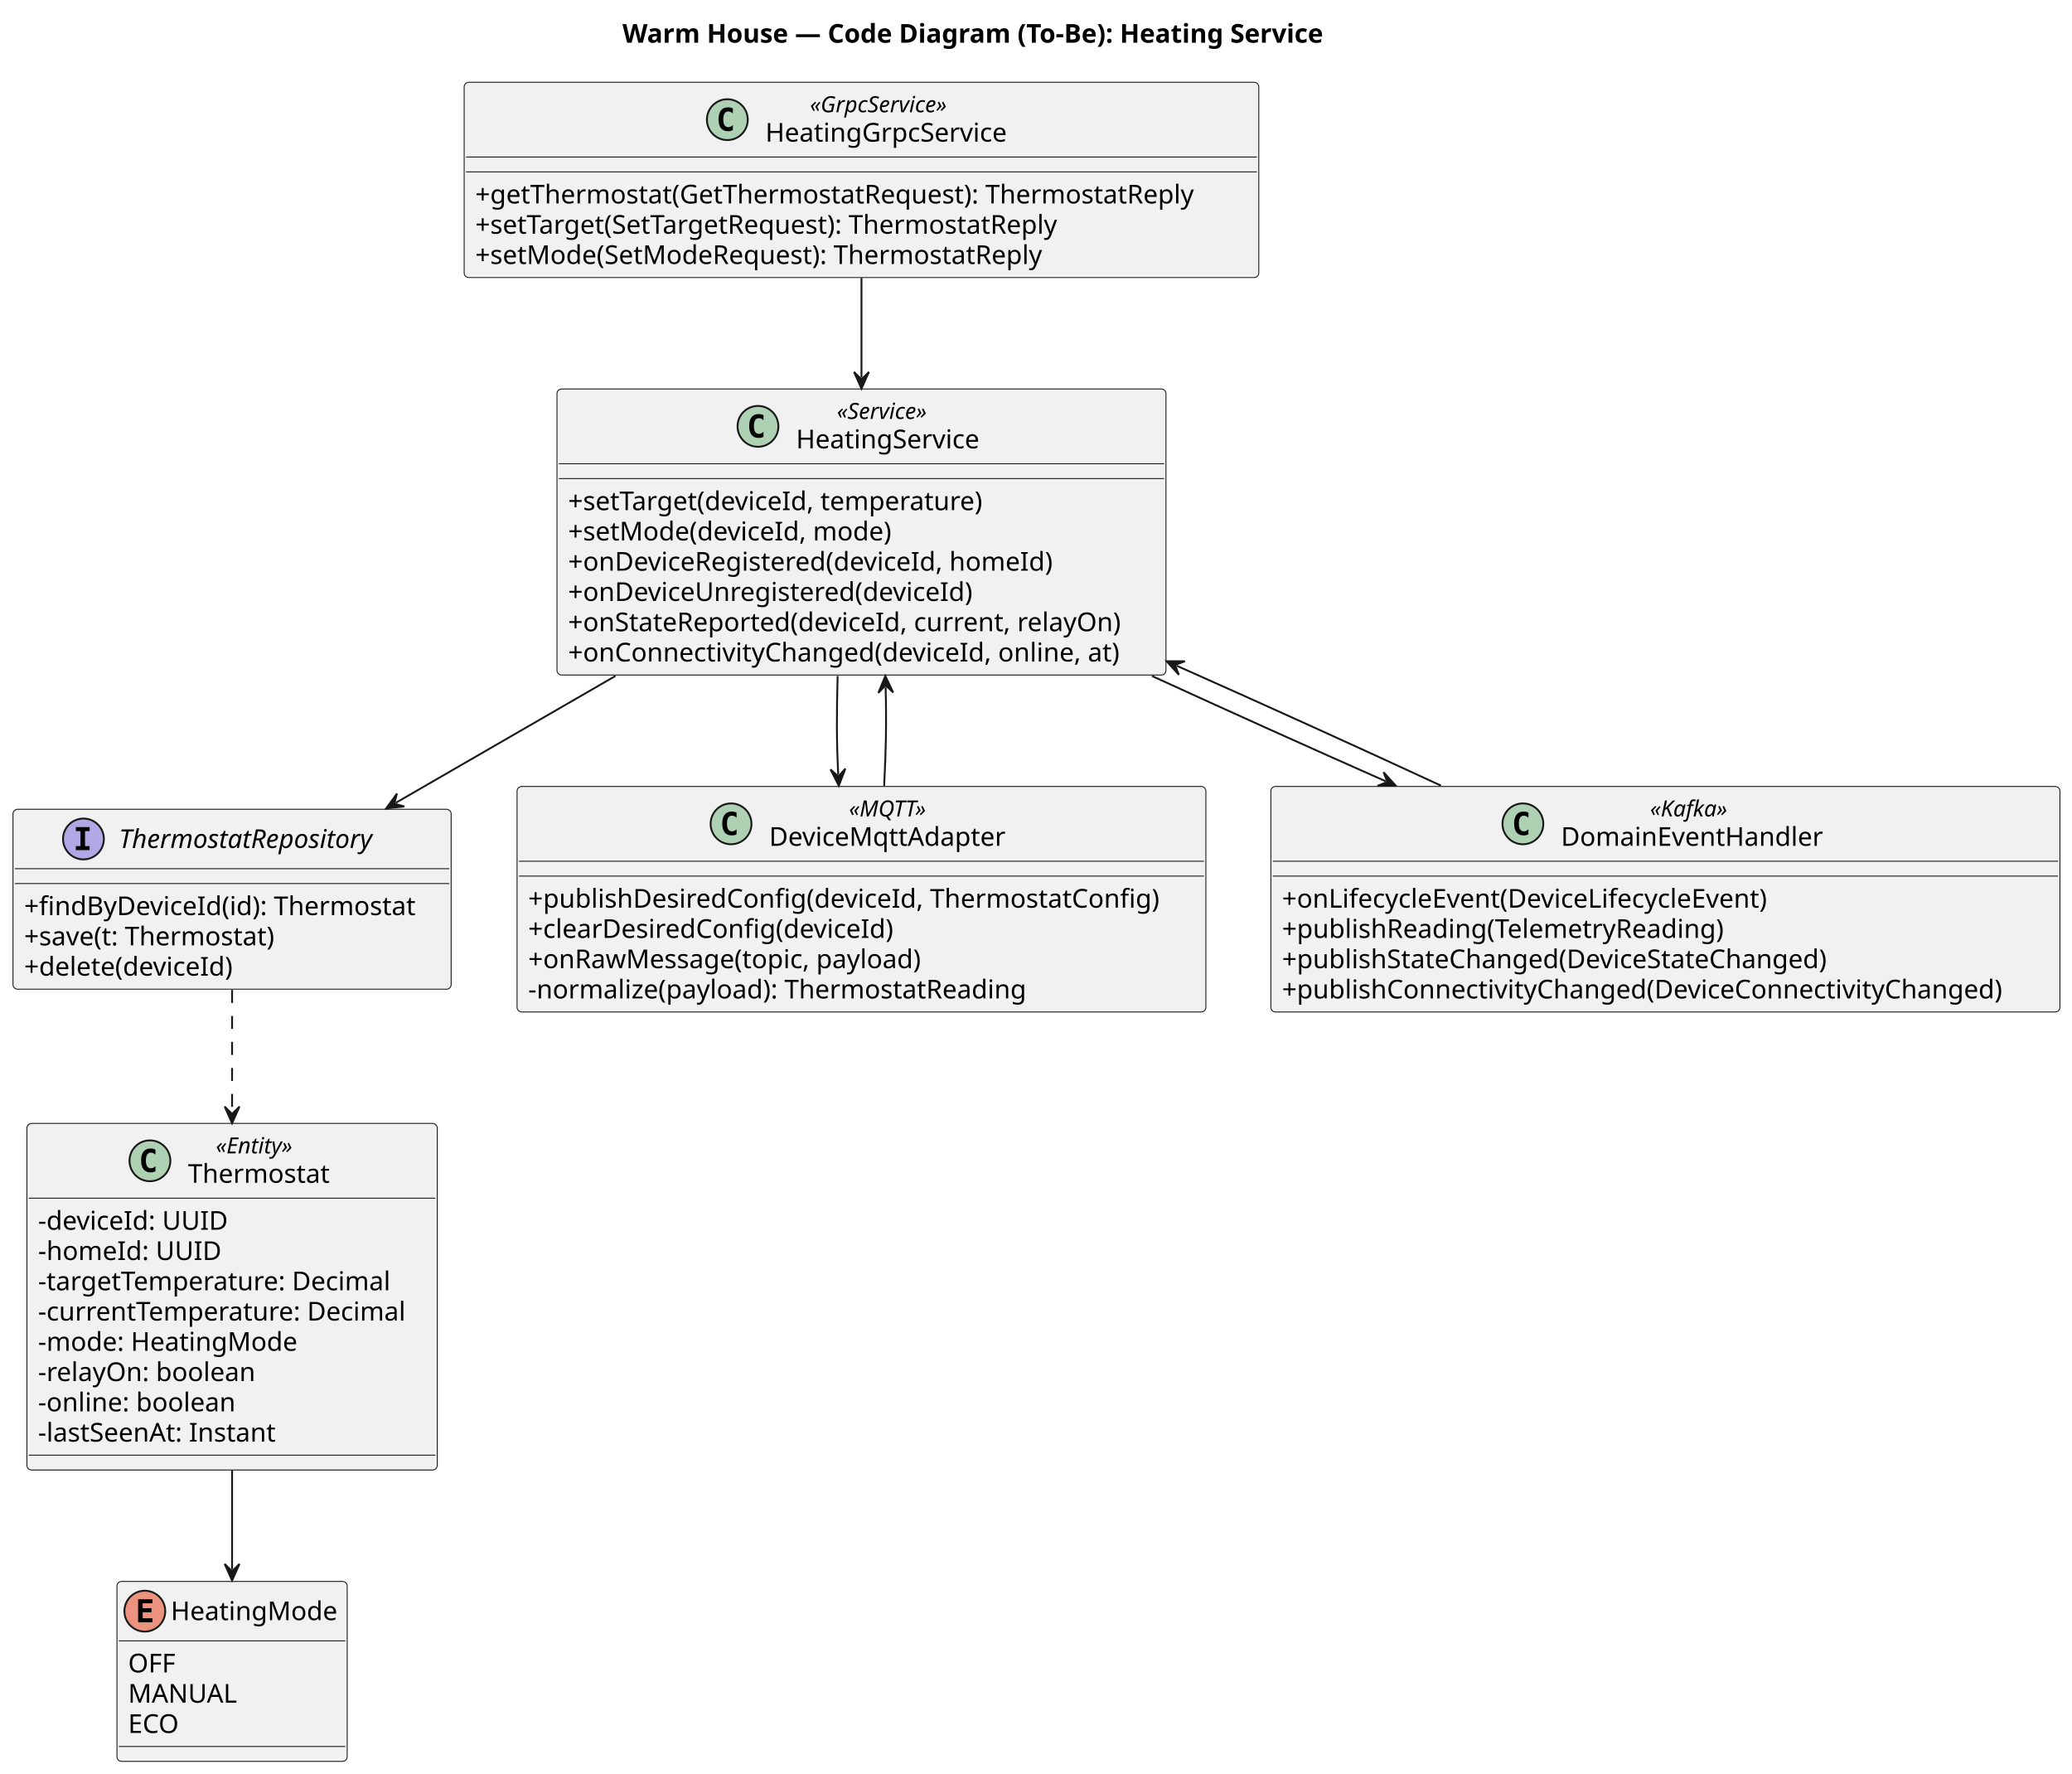
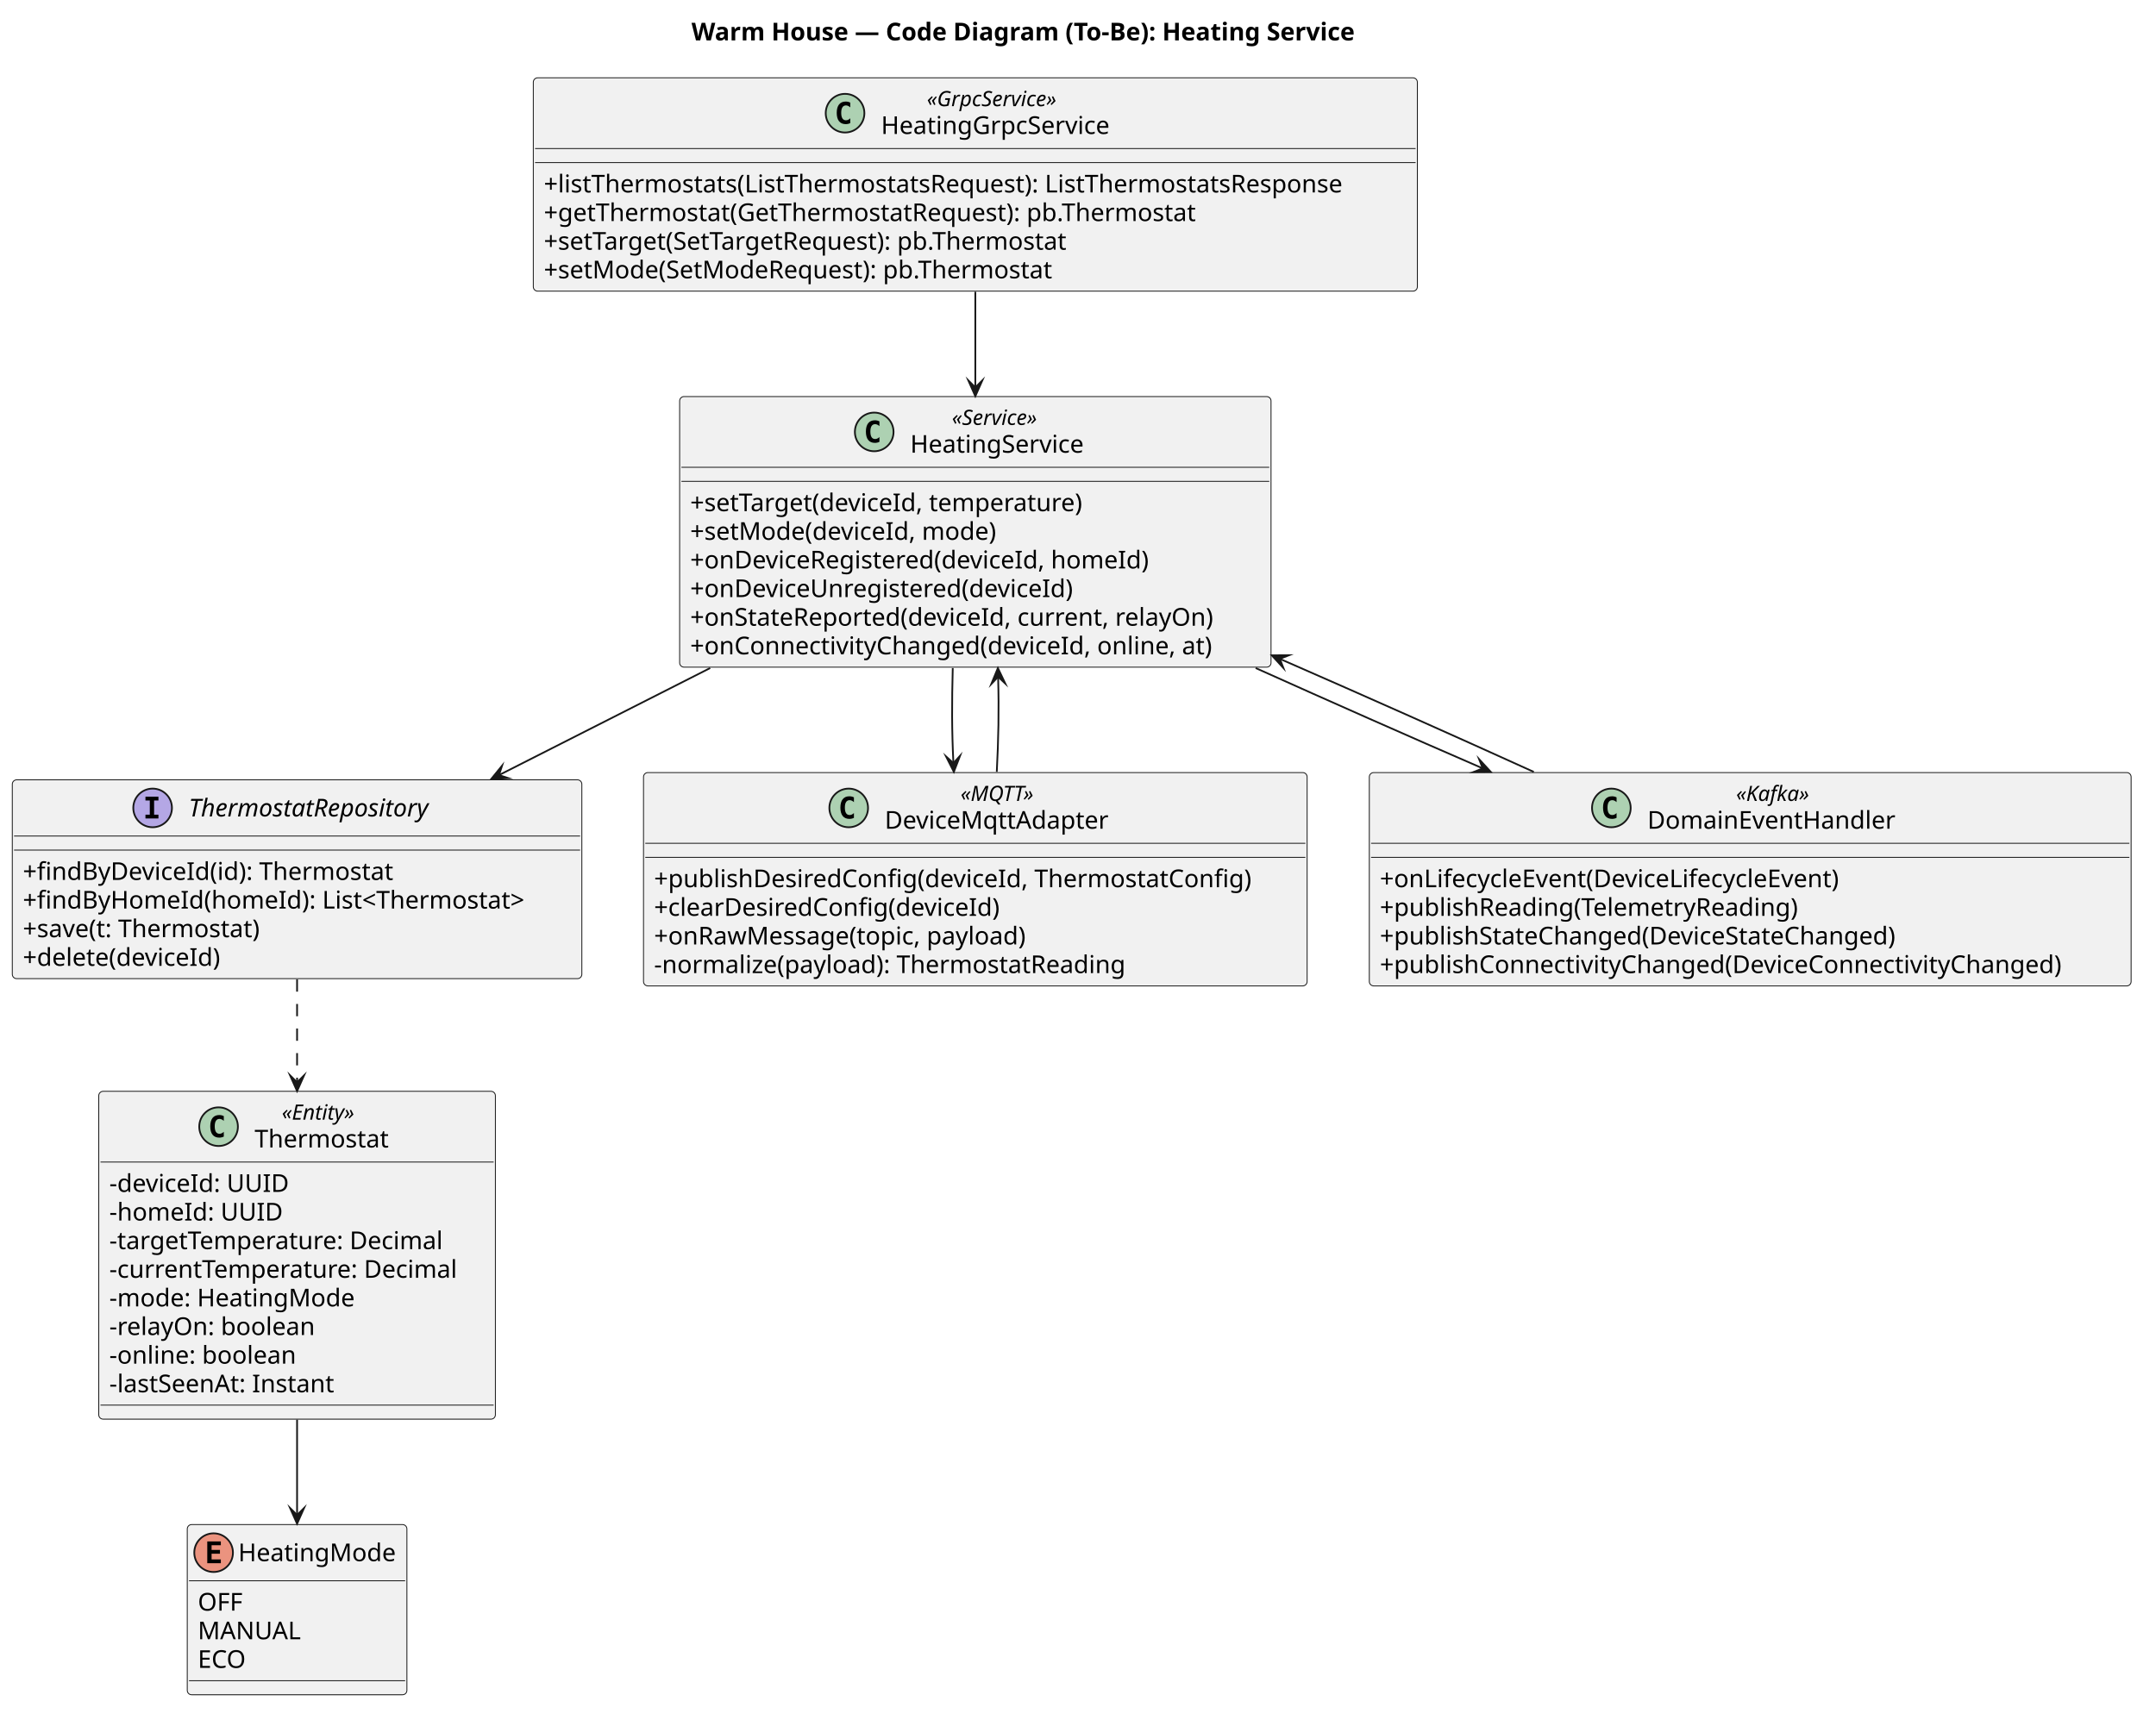
- <svg xmlns="http://www.w3.org/2000/svg" contentStyleType="text/css" height="955px" preserveAspectRatio="none" style="width:1116px;height:955px;background:#FFFFFF;" version="1.1" viewBox="0 0 1116 955" width="1116px" zoomAndPan="magnify">
+ <svg xmlns="http://www.w3.org/2000/svg" version="1.1" data-diagram-type="CLASS" style="width:1227px;height:979px;background:#FFFFFF;" width="1227px" height="979px" viewBox="0 0 1227 979" zoomAndPan="magnify" preserveAspectRatio="none" contentStyleType="text/css">
  <defs />
-   <g>
-     <text fill="#000000" font-family="sans-serif" font-size="14" font-weight="bold" lengthAdjust="spacing" textLength="432" x="335.25" y="22.995">Warm House — Code Diagram (To-Be): Heating Service</text>
-     <g id="elem_HeatingGrpcService">
-       <rect codeLine="7" fill="#F1F1F1" height="105.156" id="HeatingGrpcService" rx="2.5" ry="2.5" style="stroke:#181818;stroke-width:0.5;" width="428" x="250" y="44.297" />
-       <ellipse cx="391.75" cy="64.43" fill="#ADD1B2" rx="11" ry="11" style="stroke:#181818;stroke-width:1.0;" />
-       <path d="M394.719,70.07 Q394.141,70.367 393.5,70.508 Q392.859,70.664 392.156,70.664 Q389.656,70.664 388.328,69.023 Q387.016,67.367 387.016,64.242 Q387.016,61.117 388.328,59.461 Q389.656,57.805 392.156,57.805 Q392.859,57.805 393.5,57.961 Q394.156,58.117 394.719,58.414 L394.719,61.133 Q394.094,60.555 393.5,60.289 Q392.906,60.008 392.281,60.008 Q390.938,60.008 390.25,61.086 Q389.562,62.148 389.562,64.242 Q389.562,66.336 390.25,67.414 Q390.938,68.477 392.281,68.477 Q392.906,68.477 393.5,68.211 Q394.094,67.93 394.719,67.352 L394.719,70.07 Z " fill="#000000" />
-       <text fill="#000000" font-family="sans-serif" font-size="12" font-style="italic" lengthAdjust="spacing" textLength="88" x="436.25" y="60.435">«GrpcService»</text>
-       <text fill="#000000" font-family="sans-serif" font-size="14" lengthAdjust="spacing" textLength="136" x="412.25" y="76.261">HeatingGrpcService</text>
-       <line style="stroke:#181818;stroke-width:0.5;" x1="251" x2="677" y1="84.562" y2="84.562" />
-       <line style="stroke:#181818;stroke-width:0.5;" x1="251" x2="677" y1="92.562" y2="92.562" />
-       <text fill="#000000" font-family="sans-serif" font-size="14" lengthAdjust="spacing" textLength="416" x="256" y="109.558">+getThermostat(GetThermostatRequest): ThermostatReply</text>
-       <text fill="#000000" font-family="sans-serif" font-size="14" lengthAdjust="spacing" textLength="343" x="256" y="125.855">+setTarget(SetTargetRequest): ThermostatReply</text>
-       <text fill="#000000" font-family="sans-serif" font-size="14" lengthAdjust="spacing" textLength="331" x="256" y="142.151">+setMode(SetModeRequest): ThermostatReply</text>
+   <g font-family="sans-serif" lengthAdjust="spacing">
+     <g class="title" data-source-line="1">
+       <text x="393.547" y="22.995" fill="#000" font-size="14" textLength="433.747" font-weight="700">Warm House — Code Diagram (To-Be): Heating Service</text>
    </g>
-     <g id="elem_HeatingService">
-       <rect codeLine="13" fill="#F1F1F1" height="154.047" id="HeatingService" rx="2.5" ry="2.5" style="stroke:#181818;stroke-width:0.5;" width="328" x="300" y="209.457" />
-       <ellipse cx="408.25" cy="229.59" fill="#ADD1B2" rx="11" ry="11" style="stroke:#181818;stroke-width:1.0;" />
-       <path d="M411.219,235.23 Q410.641,235.527 410,235.668 Q409.359,235.824 408.656,235.824 Q406.156,235.824 404.828,234.183 Q403.516,232.527 403.516,229.402 Q403.516,226.277 404.828,224.621 Q406.156,222.965 408.656,222.965 Q409.359,222.965 410,223.121 Q410.656,223.277 411.219,223.574 L411.219,226.293 Q410.594,225.715 410,225.449 Q409.406,225.168 408.781,225.168 Q407.438,225.168 406.75,226.246 Q406.062,227.308 406.062,229.402 Q406.062,231.496 406.75,232.574 Q407.438,233.637 408.781,233.637 Q409.406,233.637 410,233.371 Q410.594,233.09 411.219,232.512 L411.219,235.23 Z " fill="#000000" />
-       <text fill="#000000" font-family="sans-serif" font-size="12" font-style="italic" lengthAdjust="spacing" textLength="59" x="450.75" y="225.595">«Service»</text>
-       <text fill="#000000" font-family="sans-serif" font-size="14" lengthAdjust="spacing" textLength="103" x="428.75" y="241.421">HeatingService</text>
-       <line style="stroke:#181818;stroke-width:0.5;" x1="301" x2="627" y1="249.722" y2="249.722" />
-       <line style="stroke:#181818;stroke-width:0.5;" x1="301" x2="627" y1="257.723" y2="257.723" />
-       <text fill="#000000" font-family="sans-serif" font-size="14" lengthAdjust="spacing" textLength="240" x="306" y="274.718">+setTarget(deviceId, temperature)</text>
-       <text fill="#000000" font-family="sans-serif" font-size="14" lengthAdjust="spacing" textLength="188" x="306" y="291.014">+setMode(deviceId, mode)</text>
-       <text fill="#000000" font-family="sans-serif" font-size="14" lengthAdjust="spacing" textLength="280" x="306" y="307.311">+onDeviceRegistered(deviceId, homeId)</text>
-       <text fill="#000000" font-family="sans-serif" font-size="14" lengthAdjust="spacing" textLength="234" x="306" y="323.608">+onDeviceUnregistered(deviceId)</text>
-       <text fill="#000000" font-family="sans-serif" font-size="14" lengthAdjust="spacing" textLength="316" x="306" y="339.905">+onStateReported(deviceId, current, relayOn)</text>
-       <text fill="#000000" font-family="sans-serif" font-size="14" lengthAdjust="spacing" textLength="315" x="306" y="356.202">+onConnectivityChanged(deviceId, online, at)</text>
+     <g class="entity" data-qualified-name="HeatingGrpcService" id="ent0001" data-source-line="7">
+       <rect x="303.51" y="44.297" width="503.121" height="121.453" fill="#F1F1F1" style="stroke:#181818;stroke-width:0.5;" rx="2.5" ry="2.5" />
+       <ellipse cx="480.927" cy="64.43" rx="11" ry="11" fill="#ADD1B2" style="stroke:#181818;stroke-width:1;" />
+       <path d="M483.895,70.07 Q483.317,70.367 482.677,70.508 Q482.036,70.664 481.333,70.664 Q478.833,70.664 477.505,69.023 Q476.192,67.367 476.192,64.242 Q476.192,61.117 477.505,59.461 Q478.833,57.805 481.333,57.805 Q482.036,57.805 482.677,57.961 Q483.333,58.117 483.895,58.414 L483.895,61.133 Q483.27,60.555 482.677,60.289 Q482.083,60.008 481.458,60.008 Q480.114,60.008 479.427,61.086 Q478.739,62.148 478.739,64.242 Q478.739,66.336 479.427,67.414 Q480.114,68.477 481.458,68.477 Q482.083,68.477 482.677,68.211 Q483.27,67.93 483.895,67.352 L483.895,70.07 Z " fill="#000" />
+       <text x="527.516" y="60.436" fill="#000" font-size="12" textLength="87.609" font-style="italic">«GrpcService»</text>
+       <text x="501.427" y="76.261" fill="#000" font-size="14" textLength="139.788">HeatingGrpcService</text>
+       <line x1="304.51" y1="84.563" x2="805.631" y2="84.563" style="stroke:#181818;stroke-width:0.5;" />
+       <line x1="304.51" y1="92.563" x2="805.631" y2="92.563" style="stroke:#181818;stroke-width:0.5;" />
+       <text x="309.51" y="109.558" fill="#000" font-size="14" textLength="491.121">+listThermostats(ListThermostatsRequest): ListThermostatsResponse</text>
+       <text x="309.51" y="125.854" fill="#000" font-size="14" textLength="402.028">+getThermostat(GetThermostatRequest): pb.Thermostat</text>
+       <text x="309.51" y="142.151" fill="#000" font-size="14" textLength="328.528">+setTarget(SetTargetRequest): pb.Thermostat</text>
+       <text x="309.51" y="158.448" fill="#000" font-size="14" textLength="313.065">+setMode(SetModeRequest): pb.Thermostat</text>
    </g>
-     <g id="elem_Thermostat">
-       <rect codeLine="22" fill="#F1F1F1" height="186.641" id="Thermostat" rx="2.5" ry="2.5" style="stroke:#181818;stroke-width:0.5;" width="221" x="14.5" y="604.957" />
-       <ellipse cx="80.75" cy="625.09" fill="#ADD1B2" rx="11" ry="11" style="stroke:#181818;stroke-width:1.0;" />
-       <path d="M83.719,630.73 Q83.141,631.027 82.5,631.168 Q81.859,631.324 81.156,631.324 Q78.656,631.324 77.328,629.683 Q76.016,628.027 76.016,624.902 Q76.016,621.777 77.328,620.121 Q78.656,618.465 81.156,618.465 Q81.859,618.465 82.5,618.621 Q83.156,618.777 83.719,619.074 L83.719,621.793 Q83.094,621.215 82.5,620.949 Q81.906,620.668 81.281,620.668 Q79.938,620.668 79.25,621.746 Q78.562,622.808 78.562,624.902 Q78.562,626.996 79.25,628.074 Q79.938,629.137 81.281,629.137 Q81.906,629.137 82.5,628.871 Q83.094,628.59 83.719,628.012 L83.719,630.73 Z " fill="#000000" />
-       <text fill="#000000" font-family="sans-serif" font-size="12" font-style="italic" lengthAdjust="spacing" textLength="50" x="116.25" y="621.096">«Entity»</text>
-       <text fill="#000000" font-family="sans-serif" font-size="14" lengthAdjust="spacing" textLength="80" x="101.25" y="636.921">Thermostat</text>
-       <line style="stroke:#181818;stroke-width:0.5;" x1="15.5" x2="234.5" y1="645.222" y2="645.222" />
-       <text fill="#000000" font-family="sans-serif" font-size="14" lengthAdjust="spacing" textLength="105" x="20.5" y="662.218">-deviceId: UUID</text>
-       <text fill="#000000" font-family="sans-serif" font-size="14" lengthAdjust="spacing" textLength="100" x="20.5" y="678.514">-homeId: UUID</text>
-       <text fill="#000000" font-family="sans-serif" font-size="14" lengthAdjust="spacing" textLength="200" x="20.5" y="694.811">-targetTemperature: Decimal</text>
-       <text fill="#000000" font-family="sans-serif" font-size="14" lengthAdjust="spacing" textLength="209" x="20.5" y="711.108">-currentTemperature: Decimal</text>
-       <text fill="#000000" font-family="sans-serif" font-size="14" lengthAdjust="spacing" textLength="146" x="20.5" y="727.405">-mode: HeatingMode</text>
-       <text fill="#000000" font-family="sans-serif" font-size="14" lengthAdjust="spacing" textLength="122" x="20.5" y="743.702">-relayOn: boolean</text>
-       <text fill="#000000" font-family="sans-serif" font-size="14" lengthAdjust="spacing" textLength="112" x="20.5" y="759.999">-online: boolean</text>
-       <text fill="#000000" font-family="sans-serif" font-size="14" lengthAdjust="spacing" textLength="135" x="20.5" y="776.296">-lastSeenAt: Instant</text>
-       <line style="stroke:#181818;stroke-width:0.5;" x1="15.5" x2="234.5" y1="783.597" y2="783.597" />
+     <g class="entity" data-qualified-name="HeatingService" id="ent0002" data-source-line="14">
+       <rect x="386.79" y="225.747" width="336.563" height="154.047" fill="#F1F1F1" style="stroke:#181818;stroke-width:0.5;" rx="2.5" ry="2.5" />
+       <ellipse cx="497.522" cy="245.88" rx="11" ry="11" fill="#ADD1B2" style="stroke:#181818;stroke-width:1;" />
+       <path d="M500.491,251.52 Q499.913,251.817 499.272,251.958 Q498.631,252.114 497.928,252.114 Q495.428,252.114 494.1,250.473 Q492.788,248.817 492.788,245.692 Q492.788,242.567 494.1,240.911 Q495.428,239.255 497.928,239.255 Q498.631,239.255 499.272,239.411 Q499.928,239.567 500.491,239.864 L500.491,242.583 Q499.866,242.005 499.272,241.739 Q498.678,241.458 498.053,241.458 Q496.709,241.458 496.022,242.536 Q495.334,243.598 495.334,245.692 Q495.334,247.786 496.022,248.864 Q496.709,249.927 498.053,249.927 Q498.678,249.927 499.272,249.661 Q499.866,249.38 500.491,248.802 L500.491,251.52 Z " fill="#000" />
+       <text x="541.741" y="241.886" fill="#000" font-size="12" textLength="59.162" font-style="italic">«Service»</text>
+       <text x="518.022" y="257.711" fill="#000" font-size="14" textLength="106.6">HeatingService</text>
+       <line x1="387.79" y1="266.013" x2="722.353" y2="266.013" style="stroke:#181818;stroke-width:0.5;" />
+       <line x1="387.79" y1="274.013" x2="722.353" y2="274.013" style="stroke:#181818;stroke-width:0.5;" />
+       <text x="392.79" y="291.008" fill="#000" font-size="14" textLength="246.135">+setTarget(deviceId, temperature)</text>
+       <text x="392.79" y="307.304" fill="#000" font-size="14" textLength="189.8">+setMode(deviceId, mode)</text>
+       <text x="392.79" y="323.601" fill="#000" font-size="14" textLength="284.348">+onDeviceRegistered(deviceId, homeId)</text>
+       <text x="392.79" y="339.898" fill="#000" font-size="14" textLength="237.891">+onDeviceUnregistered(deviceId)</text>
+       <text x="392.79" y="356.195" fill="#000" font-size="14" textLength="324.563">+onStateReported(deviceId, current, relayOn)</text>
+       <text x="392.79" y="372.492" fill="#000" font-size="14" textLength="323.88">+onConnectivityChanged(deviceId, online, at)</text>
    </g>
-     <g id="elem_HeatingMode">
-       <rect codeLine="33" fill="#F1F1F1" height="96.891" id="HeatingMode" rx="2.5" ry="2.5" style="stroke:#181818;stroke-width:0.5;" width="124" x="63" y="851.597" />
-       <ellipse cx="78" cy="867.597" fill="#EB937F" rx="11" ry="11" style="stroke:#181818;stroke-width:1.0;" />
-       <path d="M82.109,873.597 L74.391,873.597 L74.391,861.206 L82.109,861.206 L82.109,863.362 L76.844,863.362 L76.844,866.034 L81.609,866.034 L81.609,868.191 L76.844,868.191 L76.844,871.441 L82.109,871.441 L82.109,873.597 Z " fill="#000000" />
-       <text fill="#000000" font-family="sans-serif" font-size="14" lengthAdjust="spacing" textLength="92" x="92" y="872.444">HeatingMode</text>
-       <line style="stroke:#181818;stroke-width:0.5;" x1="64" x2="186" y1="883.597" y2="883.597" />
-       <text fill="#000000" font-family="sans-serif" font-size="14" lengthAdjust="spacing" textLength="27" x="69" y="900.592">OFF</text>
-       <text fill="#000000" font-family="sans-serif" font-size="14" lengthAdjust="spacing" textLength="57" x="69" y="916.889">MANUAL</text>
-       <text fill="#000000" font-family="sans-serif" font-size="14" lengthAdjust="spacing" textLength="30" x="69" y="933.186">ECO</text>
-       <line style="stroke:#181818;stroke-width:0.5;" x1="64" x2="186" y1="940.487" y2="940.487" />
+     <g class="entity" data-qualified-name="Thermostat" id="ent0003" data-source-line="23">
+       <rect x="56.2" y="621.247" width="225.732" height="186.641" fill="#F1F1F1" style="stroke:#181818;stroke-width:0.5;" rx="2.5" ry="2.5" />
+       <ellipse cx="124.392" cy="641.38" rx="11" ry="11" fill="#ADD1B2" style="stroke:#181818;stroke-width:1;" />
+       <path d="M127.361,647.02 Q126.783,647.317 126.142,647.458 Q125.501,647.614 124.798,647.614 Q122.298,647.614 120.97,645.973 Q119.658,644.317 119.658,641.192 Q119.658,638.067 120.97,636.411 Q122.298,634.755 124.798,634.755 Q125.501,634.755 126.142,634.911 Q126.798,635.067 127.361,635.364 L127.361,638.083 Q126.736,637.505 126.142,637.239 Q125.548,636.958 124.923,636.958 Q123.579,636.958 122.892,638.036 Q122.204,639.098 122.204,641.192 Q122.204,643.286 122.892,644.364 Q123.579,645.427 124.923,645.427 Q125.548,645.427 126.142,645.161 Q126.736,644.88 127.361,644.302 L127.361,647.02 Z " fill="#000" />
+       <text x="160.393" y="637.386" fill="#000" font-size="12" textLength="49.846" font-style="italic">«Entity»</text>
+       <text x="144.892" y="653.211" fill="#000" font-size="14" textLength="80.849">Thermostat</text>
+       <line x1="57.2" y1="661.513" x2="280.932" y2="661.513" style="stroke:#181818;stroke-width:0.5;" />
+       <text x="62.2" y="678.508" fill="#000" font-size="14" textLength="108.623">-deviceId: UUID</text>
+       <text x="62.2" y="694.804" fill="#000" font-size="14" textLength="102.327">-homeId: UUID</text>
+       <text x="62.2" y="711.101" fill="#000" font-size="14" textLength="205.488">-targetTemperature: Decimal</text>
+       <text x="62.2" y="727.398" fill="#000" font-size="14" textLength="213.732">-currentTemperature: Decimal</text>
+       <text x="62.2" y="743.695" fill="#000" font-size="14" textLength="146.925">-mode: HeatingMode</text>
+       <text x="62.2" y="759.992" fill="#000" font-size="14" textLength="125.207">-relayOn: boolean</text>
+       <text x="62.2" y="776.289" fill="#000" font-size="14" textLength="112.896">-online: boolean</text>
+       <text x="62.2" y="792.586" fill="#000" font-size="14" textLength="138.25">-lastSeenAt: Instant</text>
+       <line x1="57.2" y1="799.888" x2="280.932" y2="799.888" style="stroke:#181818;stroke-width:0.5;" />
    </g>
-     <g id="elem_ThermostatRepository">
-       <rect codeLine="39" fill="#F1F1F1" height="96.891" id="ThermostatRepository" rx="2.5" ry="2.5" style="stroke:#181818;stroke-width:0.5;" width="236" x="7" y="435.787" />
-       <ellipse cx="44.95" cy="451.787" fill="#B4A7E5" rx="11" ry="11" style="stroke:#181818;stroke-width:1.0;" />
-       <path d="M40.872,447.553 L40.872,445.396 L48.263,445.396 L48.263,447.553 L45.794,447.553 L45.794,455.631 L48.263,455.631 L48.263,457.787 L40.872,457.787 L40.872,455.631 L43.341,455.631 L43.341,447.553 L40.872,447.553 Z " fill="#000000" />
-       <text fill="#000000" font-family="sans-serif" font-size="14" font-style="italic" lengthAdjust="spacing" textLength="153" x="64.05" y="456.634">ThermostatRepository</text>
-       <line style="stroke:#181818;stroke-width:0.5;" x1="8" x2="242" y1="467.787" y2="467.787" />
-       <line style="stroke:#181818;stroke-width:0.5;" x1="8" x2="242" y1="475.787" y2="475.787" />
-       <text fill="#000000" font-family="sans-serif" font-size="14" lengthAdjust="spacing" textLength="224" x="13" y="492.782">+findByDeviceId(id): Thermostat</text>
-       <text fill="#000000" font-family="sans-serif" font-size="14" lengthAdjust="spacing" textLength="148" x="13" y="509.079">+save(t: Thermostat)</text>
-       <text fill="#000000" font-family="sans-serif" font-size="14" lengthAdjust="spacing" textLength="123" x="13" y="525.376">+delete(deviceId)</text>
+     <g class="entity" data-qualified-name="HeatingMode" id="ent0004" data-source-line="34">
+       <rect x="106.57" y="867.887" width="125.003" height="96.891" fill="#F1F1F1" style="stroke:#181818;stroke-width:0.5;" rx="2.5" ry="2.5" />
+       <ellipse cx="121.57" cy="883.887" rx="11" ry="11" fill="#EB937F" style="stroke:#181818;stroke-width:1;" />
+       <path d="M125.679,889.887 L117.961,889.887 L117.961,877.496 L125.679,877.496 L125.679,879.653 L120.414,879.653 L120.414,882.324 L125.179,882.324 L125.179,884.481 L120.414,884.481 L120.414,887.731 L125.679,887.731 L125.679,889.887 Z " fill="#000" />
+       <text x="135.57" y="888.734" fill="#000" font-size="14" textLength="93.003">HeatingMode</text>
+       <line x1="107.57" y1="899.887" x2="230.573" y2="899.887" style="stroke:#181818;stroke-width:0.5;" />
+       <text x="112.57" y="916.882" fill="#000" font-size="14" textLength="27.125">OFF</text>
+       <text x="112.57" y="933.179" fill="#000" font-size="14" textLength="59.753">MANUAL</text>
+       <text x="112.57" y="949.476" fill="#000" font-size="14" textLength="29.641">ECO</text>
+       <line x1="107.57" y1="956.778" x2="230.573" y2="956.778" style="stroke:#181818;stroke-width:0.5;" />
    </g>
-     <g id="elem_DeviceMqttAdapter">
-       <rect codeLine="45" fill="#F1F1F1" height="121.453" id="DeviceMqttAdapter" rx="2.5" ry="2.5" style="stroke:#181818;stroke-width:0.5;" width="371" x="278.5" y="423.507" />
-       <ellipse cx="393.75" cy="443.64" fill="#ADD1B2" rx="11" ry="11" style="stroke:#181818;stroke-width:1.0;" />
-       <path d="M396.719,449.28 Q396.141,449.577 395.5,449.718 Q394.859,449.874 394.156,449.874 Q391.656,449.874 390.328,448.233 Q389.016,446.577 389.016,443.452 Q389.016,440.327 390.328,438.671 Q391.656,437.015 394.156,437.015 Q394.859,437.015 395.5,437.171 Q396.156,437.327 396.719,437.624 L396.719,440.343 Q396.094,439.765 395.5,439.499 Q394.906,439.218 394.281,439.218 Q392.938,439.218 392.25,440.296 Q391.562,441.358 391.562,443.452 Q391.562,445.546 392.25,446.624 Q392.938,447.687 394.281,447.687 Q394.906,447.687 395.5,447.421 Q396.094,447.14 396.719,446.562 L396.719,449.28 Z " fill="#000000" />
-       <text fill="#000000" font-family="sans-serif" font-size="12" font-style="italic" lengthAdjust="spacing" textLength="46" x="457.25" y="439.646">«MQTT»</text>
-       <text fill="#000000" font-family="sans-serif" font-size="14" lengthAdjust="spacing" textLength="132" x="414.25" y="455.471">DeviceMqttAdapter</text>
-       <line style="stroke:#181818;stroke-width:0.5;" x1="279.5" x2="648.5" y1="463.772" y2="463.772" />
-       <line style="stroke:#181818;stroke-width:0.5;" x1="279.5" x2="648.5" y1="471.772" y2="471.772" />
-       <text fill="#000000" font-family="sans-serif" font-size="14" lengthAdjust="spacing" textLength="359" x="284.5" y="488.768">+publishDesiredConfig(deviceId, ThermostatConfig)</text>
-       <text fill="#000000" font-family="sans-serif" font-size="14" lengthAdjust="spacing" textLength="210" x="284.5" y="505.065">+clearDesiredConfig(deviceId)</text>
-       <text fill="#000000" font-family="sans-serif" font-size="14" lengthAdjust="spacing" textLength="227" x="284.5" y="521.361">+onRawMessage(topic, payload)</text>
-       <text fill="#000000" font-family="sans-serif" font-size="14" lengthAdjust="spacing" textLength="281" x="284.5" y="537.658">-normalize(payload): ThermostatReading</text>
+     <g class="entity" data-qualified-name="ThermostatRepository" id="ent0005" data-source-line="40">
+       <rect x="7" y="443.927" width="324.136" height="113.188" fill="#F1F1F1" style="stroke:#181818;stroke-width:0.5;" rx="2.5" ry="2.5" />
+       <ellipse cx="86.857" cy="459.927" rx="11" ry="11" fill="#B4A7E5" style="stroke:#181818;stroke-width:1;" />
+       <path d="M82.779,455.693 L82.779,453.536 L90.17,453.536 L90.17,455.693 L87.701,455.693 L87.701,463.771 L90.17,463.771 L90.17,465.927 L82.779,465.927 L82.779,463.771 L85.248,463.771 L85.248,455.693 L82.779,455.693 Z " fill="#000" />
+       <text x="107.357" y="464.774" fill="#000" font-size="14" textLength="155.921" font-style="italic">ThermostatRepository</text>
+       <line x1="8" y1="475.927" x2="330.136" y2="475.927" style="stroke:#181818;stroke-width:0.5;" />
+       <line x1="8" y1="483.927" x2="330.136" y2="483.927" style="stroke:#181818;stroke-width:0.5;" />
+       <text x="13" y="500.922" fill="#000" font-size="14" textLength="230.809">+findByDeviceId(id): Thermostat</text>
+       <text x="13" y="517.219" fill="#000" font-size="14" textLength="312.136">+findByHomeId(homeId): List&lt;Thermostat&gt;</text>
+       <text x="13" y="533.516" fill="#000" font-size="14" textLength="150.931">+save(t: Thermostat)</text>
+       <text x="13" y="549.813" fill="#000" font-size="14" textLength="125.761">+delete(deviceId)</text>
    </g>
-     <g id="elem_DomainEventHandler">
-       <rect codeLine="52" fill="#F1F1F1" height="121.453" id="DomainEventHandler" rx="2.5" ry="2.5" style="stroke:#181818;stroke-width:0.5;" width="425" x="684.5" y="423.507" />
-       <ellipse cx="820.25" cy="443.64" fill="#ADD1B2" rx="11" ry="11" style="stroke:#181818;stroke-width:1.0;" />
-       <path d="M823.219,449.28 Q822.641,449.577 822,449.718 Q821.359,449.874 820.656,449.874 Q818.156,449.874 816.828,448.233 Q815.516,446.577 815.516,443.452 Q815.516,440.327 816.828,438.671 Q818.156,437.015 820.656,437.015 Q821.359,437.015 822,437.171 Q822.656,437.327 823.219,437.624 L823.219,440.343 Q822.594,439.765 822,439.499 Q821.406,439.218 820.781,439.218 Q819.438,439.218 818.75,440.296 Q818.062,441.358 818.062,443.452 Q818.062,445.546 818.75,446.624 Q819.438,447.687 820.781,447.687 Q821.406,447.687 822,447.421 Q822.594,447.14 823.219,446.562 L823.219,449.28 Z " fill="#000000" />
-       <text fill="#000000" font-family="sans-serif" font-size="12" font-style="italic" lengthAdjust="spacing" textLength="49" x="888.75" y="439.646">«Kafka»</text>
-       <text fill="#000000" font-family="sans-serif" font-size="14" lengthAdjust="spacing" textLength="145" x="840.75" y="455.471">DomainEventHandler</text>
-       <line style="stroke:#181818;stroke-width:0.5;" x1="685.5" x2="1108.5" y1="463.772" y2="463.772" />
-       <line style="stroke:#181818;stroke-width:0.5;" x1="685.5" x2="1108.5" y1="471.772" y2="471.772" />
-       <text fill="#000000" font-family="sans-serif" font-size="14" lengthAdjust="spacing" textLength="281" x="690.5" y="488.768">+onLifecycleEvent(DeviceLifecycleEvent)</text>
-       <text fill="#000000" font-family="sans-serif" font-size="14" lengthAdjust="spacing" textLength="255" x="690.5" y="505.065">+publishReading(TelemetryReading)</text>
-       <text fill="#000000" font-family="sans-serif" font-size="14" lengthAdjust="spacing" textLength="317" x="690.5" y="521.361">+publishStateChanged(DeviceStateChanged)</text>
-       <text fill="#000000" font-family="sans-serif" font-size="14" lengthAdjust="spacing" textLength="413" x="690.5" y="537.658">+publishConnectivityChanged(DeviceConnectivityChanged)</text>
+     <g class="entity" data-qualified-name="DeviceMqttAdapter" id="ent0006" data-source-line="47">
+       <rect x="366.23" y="439.797" width="377.668" height="121.453" fill="#F1F1F1" style="stroke:#181818;stroke-width:0.5;" rx="2.5" ry="2.5" />
+       <ellipse cx="483.008" cy="459.93" rx="11" ry="11" fill="#ADD1B2" style="stroke:#181818;stroke-width:1;" />
+       <path d="M485.977,465.57 Q485.399,465.867 484.758,466.008 Q484.118,466.164 483.415,466.164 Q480.915,466.164 479.586,464.523 Q478.274,462.867 478.274,459.742 Q478.274,456.617 479.586,454.961 Q480.915,453.305 483.415,453.305 Q484.118,453.305 484.758,453.461 Q485.415,453.617 485.977,453.914 L485.977,456.633 Q485.352,456.055 484.758,455.789 Q484.165,455.508 483.54,455.508 Q482.196,455.508 481.508,456.586 Q480.821,457.648 480.821,459.742 Q480.821,461.836 481.508,462.914 Q482.196,463.977 483.54,463.977 Q484.165,463.977 484.758,463.711 Q485.352,463.43 485.977,462.852 L485.977,465.57 Z " fill="#000" />
+       <text x="546.678" y="455.936" fill="#000" font-size="12" textLength="49.271" font-style="italic">«MQTT»</text>
+       <text x="503.508" y="471.761" fill="#000" font-size="14" textLength="135.611">DeviceMqttAdapter</text>
+       <line x1="367.23" y1="480.063" x2="742.898" y2="480.063" style="stroke:#181818;stroke-width:0.5;" />
+       <line x1="367.23" y1="488.063" x2="742.898" y2="488.063" style="stroke:#181818;stroke-width:0.5;" />
+       <text x="372.23" y="505.058" fill="#000" font-size="14" textLength="365.668">+publishDesiredConfig(deviceId, ThermostatConfig)</text>
+       <text x="372.23" y="521.354" fill="#000" font-size="14" textLength="214.942">+clearDesiredConfig(deviceId)</text>
+       <text x="372.23" y="537.651" fill="#000" font-size="14" textLength="230.31">+onRawMessage(topic, payload)</text>
+       <text x="372.23" y="553.948" fill="#000" font-size="14" textLength="288.271">-normalize(payload): ThermostatReading</text>
    </g>
-     <g id="link_HeatingGrpcService_HeatingService">
-       <path codeLine="59" d="M464,149.637 C464,168.077 464,183.247 464,203.297 " fill="none" id="HeatingGrpcService-to-HeatingService" style="stroke:#181818;stroke-width:1.0;" />
-       <polygon fill="#181818" points="464,209.297,468,200.297,464,204.297,460,200.297,464,209.297" style="stroke:#181818;stroke-width:1.0;" />
+     <g class="entity" data-qualified-name="DomainEventHandler" id="ent0007" data-source-line="54">
+       <rect x="779.29" y="439.797" width="433.552" height="121.453" fill="#F1F1F1" style="stroke:#181818;stroke-width:0.5;" rx="2.5" ry="2.5" />
+       <ellipse cx="917.038" cy="459.93" rx="11" ry="11" fill="#ADD1B2" style="stroke:#181818;stroke-width:1;" />
+       <path d="M920.006,465.57 Q919.428,465.867 918.788,466.008 Q918.147,466.164 917.444,466.164 Q914.944,466.164 913.616,464.523 Q912.303,462.867 912.303,459.742 Q912.303,456.617 913.616,454.961 Q914.944,453.305 917.444,453.305 Q918.147,453.305 918.788,453.461 Q919.444,453.617 920.006,453.914 L920.006,456.633 Q919.381,456.055 918.788,455.789 Q918.194,455.508 917.569,455.508 Q916.225,455.508 915.538,456.586 Q914.85,457.648 914.85,459.742 Q914.85,461.836 915.538,462.914 Q916.225,463.977 917.569,463.977 Q918.194,463.977 918.788,463.711 Q919.381,463.43 920.006,462.852 L920.006,465.57 Z " fill="#000" />
+       <text x="988.035" y="455.936" fill="#000" font-size="12" textLength="48.563" font-style="italic">«Kafka»</text>
+       <text x="937.538" y="471.761" fill="#000" font-size="14" textLength="149.557">DomainEventHandler</text>
+       <line x1="780.29" y1="480.063" x2="1211.842" y2="480.063" style="stroke:#181818;stroke-width:0.5;" />
+       <line x1="780.29" y1="488.063" x2="1211.842" y2="488.063" style="stroke:#181818;stroke-width:0.5;" />
+       <text x="785.29" y="505.058" fill="#000" font-size="14" textLength="291.013">+onLifecycleEvent(DeviceLifecycleEvent)</text>
+       <text x="785.29" y="521.354" fill="#000" font-size="14" textLength="259.608">+publishReading(TelemetryReading)</text>
+       <text x="785.29" y="537.651" fill="#000" font-size="14" textLength="320.216">+publishStateChanged(DeviceStateChanged)</text>
+       <text x="785.29" y="553.948" fill="#000" font-size="14" textLength="421.552">+publishConnectivityChanged(DeviceConnectivityChanged)</text>
    </g>
-     <g id="link_DeviceMqttAdapter_HeatingService">
-       <path codeLine="60" d="M476.22,423.117 C477.16,404.457 477.532,389.625 477.002,370.005 " fill="none" id="DeviceMqttAdapter-to-HeatingService" style="stroke:#181818;stroke-width:1.0;" />
-       <polygon fill="#181818" points="476.84,364.007,473.084,373.112,476.975,369.005,481.082,372.896,476.84,364.007" style="stroke:#181818;stroke-width:1.0;" />
+     <g class="link" data-entity-1="ent0001" data-entity-2="ent0002" id="lnk8" data-source-line="61" data-link-type="dependency">
+       <path d="M555.07,166.077 C555.07,184.847 555.07,200.807 555.07,220.537" style="stroke:#181818;stroke-width:1;" fill="none" id="HeatingGrpcService-to-HeatingService" codeLine="61" />
+       <polygon points="555.07,225.537,559.07,216.537,555.07,220.537,551.07,216.537,555.07,225.537" fill="#181818" style="stroke:#181818;stroke-width:1;stroke-linejoin:miter;stroke-miterlimit:10;" />
    </g>
-     <g id="link_HeatingService_DeviceMqttAdapter">
-       <path codeLine="61" d="M451.16,364.007 C450.63,383.627 450.538,398.464 451.478,417.125 " fill="none" id="HeatingService-to-DeviceMqttAdapter" style="stroke:#181818;stroke-width:1.0;" />
-       <polygon fill="#181818" points="451.78,423.117,455.322,413.927,451.528,418.123,447.332,414.329,451.78,423.117" style="stroke:#181818;stroke-width:1.0;" />
+     <g class="link" data-entity-1="ent0006" data-entity-2="ent0002" id="lnk9" data-source-line="62" data-link-type="dependency">
+       <path d="M567.28,439.407 C568.23,420.747 568.575,404.915 568.045,385.295" style="stroke:#181818;stroke-width:1;" fill="none" id="DeviceMqttAdapter-to-HeatingService" codeLine="62" />
+       <polygon points="567.91,380.297,564.154,389.402,568.045,385.295,572.152,389.186,567.91,380.297" fill="#181818" style="stroke:#181818;stroke-width:1;stroke-linejoin:miter;stroke-miterlimit:10;" />
    </g>
-     <g id="link_DomainEventHandler_HeatingService">
-       <path codeLine="62" d="M776.08,423.037 C730.3,401.857 682.913,380.334 633.823,358.514 " fill="none" id="DomainEventHandler-to-HeatingService" style="stroke:#181818;stroke-width:1.0;" />
-       <polygon fill="#181818" points="628.34,356.077,634.939,363.388,632.909,358.108,638.189,356.077,628.34,356.077" style="stroke:#181818;stroke-width:1.0;" />
+     <g class="link" data-entity-1="ent0002" data-entity-2="ent0006" id="lnk10" data-source-line="63" data-link-type="dependency">
+       <path d="M542.22,380.297 C541.7,399.917 541.658,415.753 542.598,434.413" style="stroke:#181818;stroke-width:1;" fill="none" id="HeatingService-to-DeviceMqttAdapter" codeLine="63" />
+       <polygon points="542.85,439.407,546.392,430.217,542.598,434.413,538.402,430.62,542.85,439.407" fill="#181818" style="stroke:#181818;stroke-width:1;stroke-linejoin:miter;stroke-miterlimit:10;" />
    </g>
-     <g id="link_HeatingService_DomainEventHandler">
-       <path codeLine="63" d="M620.43,364.007 C663.31,383.627 704.102,402.031 746.322,420.691 " fill="none" id="HeatingService-to-DomainEventHandler" style="stroke:#181818;stroke-width:1.0;" />
-       <polygon fill="#181818" points="751.81,423.117,745.195,415.82,747.237,421.096,741.961,423.137,751.81,423.117" style="stroke:#181818;stroke-width:1.0;" />
+     <g class="link" data-entity-1="ent0007" data-entity-2="ent0002" id="lnk11" data-source-line="64" data-link-type="dependency">
+       <path d="M872.89,439.417 C826.68,418.437 777.972,396.728 728.362,375.058" style="stroke:#181818;stroke-width:1;" fill="none" id="DomainEventHandler-to-HeatingService" codeLine="64" />
+       <polygon points="723.78,373.057,730.426,380.325,728.362,375.058,733.629,372.994,723.78,373.057" fill="#181818" style="stroke:#181818;stroke-width:1;stroke-linejoin:miter;stroke-miterlimit:10;" />
    </g>
-     <g id="link_HeatingService_ThermostatRepository">
-       <path codeLine="64" d="M331.48,364.007 C289.88,388.017 250.356,410.847 213.206,432.297 " fill="none" id="HeatingService-to-ThermostatRepository" style="stroke:#181818;stroke-width:1.0;" />
-       <polygon fill="#181818" points="208.01,435.297,217.804,434.261,212.34,432.797,213.804,427.333,208.01,435.297" style="stroke:#181818;stroke-width:1.0;" />
+     <g class="link" data-entity-1="ent0002" data-entity-2="ent0007" id="lnk12" data-source-line="65" data-link-type="dependency">
+       <path d="M714.62,380.297 C758.3,399.917 800.843,418.756 843.833,437.416" style="stroke:#181818;stroke-width:1;" fill="none" id="HeatingService-to-DomainEventHandler" codeLine="65" />
+       <polygon points="848.42,439.407,841.757,432.154,843.833,437.416,838.572,439.493,848.42,439.407" fill="#181818" style="stroke:#181818;stroke-width:1;stroke-linejoin:miter;stroke-miterlimit:10;" />
    </g>
-     <g id="link_ThermostatRepository_Thermostat">
-       <path codeLine="65" d="M125,533.077 C125,554.337 125,574.107 125,598.867 " fill="none" id="ThermostatRepository-to-Thermostat" style="stroke:#181818;stroke-width:1.0;stroke-dasharray:7.0,7.0;" />
-       <polygon fill="#181818" points="125,604.867,129,595.867,125,599.867,121,595.867,125,604.867" style="stroke:#181818;stroke-width:1.0;" />
+     <g class="link" data-entity-1="ent0002" data-entity-2="ent0005" id="lnk13" data-source-line="66" data-link-type="dependency">
+       <path d="M404.17,380.297 C362.62,401.367 322.799,421.556 283.989,441.236" style="stroke:#181818;stroke-width:1;" fill="none" id="HeatingService-to-ThermostatRepository" codeLine="66" />
+       <polygon points="279.53,443.497,289.366,442.994,283.989,441.236,285.748,435.859,279.53,443.497" fill="#181818" style="stroke:#181818;stroke-width:1;stroke-linejoin:miter;stroke-miterlimit:10;" />
    </g>
-     <g id="link_Thermostat_HeatingMode">
-       <path codeLine="66" d="M125,791.847 C125,812.367 125,827.287 125,845.147 " fill="none" id="Thermostat-to-HeatingMode" style="stroke:#181818;stroke-width:1.0;" />
-       <polygon fill="#181818" points="125,851.147,129,842.147,125,846.147,121,842.147,125,851.147" style="stroke:#181818;stroke-width:1.0;" />
+     <g class="link" data-entity-1="ent0005" data-entity-2="ent0003" id="lnk14" data-source-line="67" data-link-type="dependency">
+       <path d="M169.07,557.507 C169.07,577.017 169.07,594.457 169.07,616.137" style="stroke:#181818;stroke-width:1;stroke-dasharray:7,7;" fill="none" id="ThermostatRepository-to-Thermostat" codeLine="67" />
+       <polygon points="169.07,621.137,173.07,612.137,169.07,616.137,165.07,612.137,169.07,621.137" fill="#181818" style="stroke:#181818;stroke-width:1;stroke-linejoin:miter;stroke-miterlimit:10;" />
+     </g>
+     <g class="link" data-entity-1="ent0003" data-entity-2="ent0004" id="lnk15" data-source-line="68" data-link-type="dependency">
+       <path d="M169.07,808.137 C169.07,828.657 169.07,844.577 169.07,862.437" style="stroke:#181818;stroke-width:1;" fill="none" id="Thermostat-to-HeatingMode" codeLine="68" />
+       <polygon points="169.07,867.437,173.07,858.437,169.07,862.437,165.07,858.437,169.07,867.437" fill="#181818" style="stroke:#181818;stroke-width:1;stroke-linejoin:miter;stroke-miterlimit:10;" />
    </g>
  </g>
</svg>
